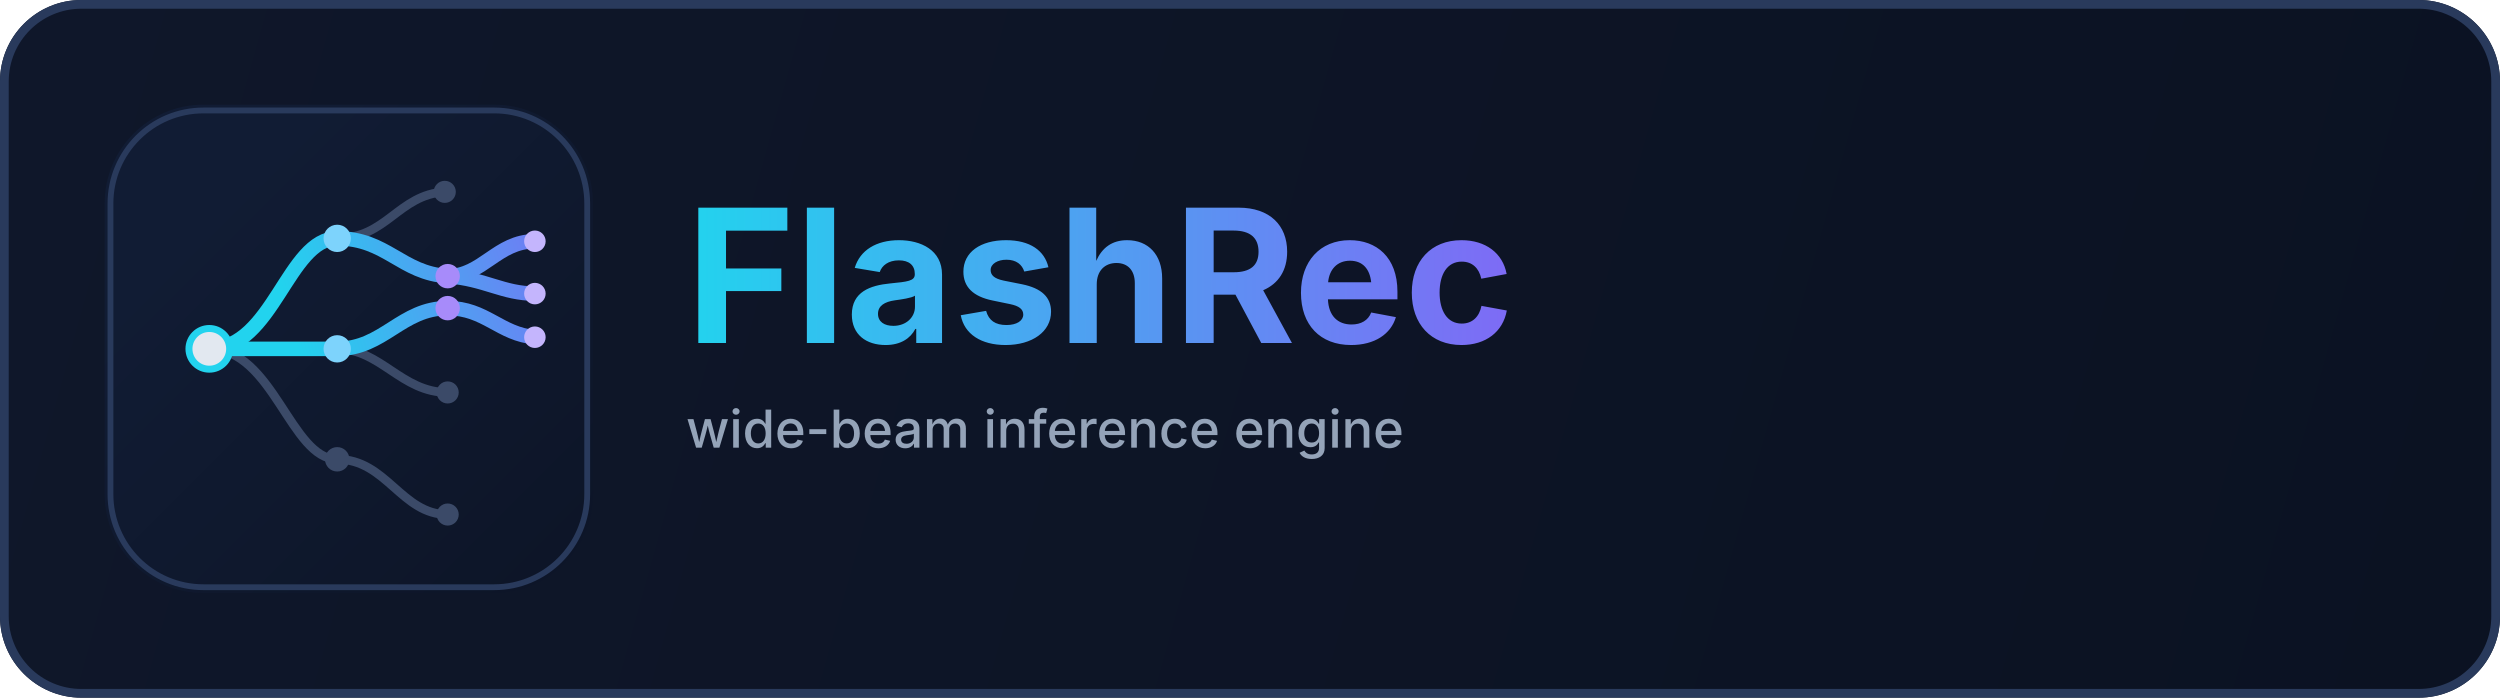
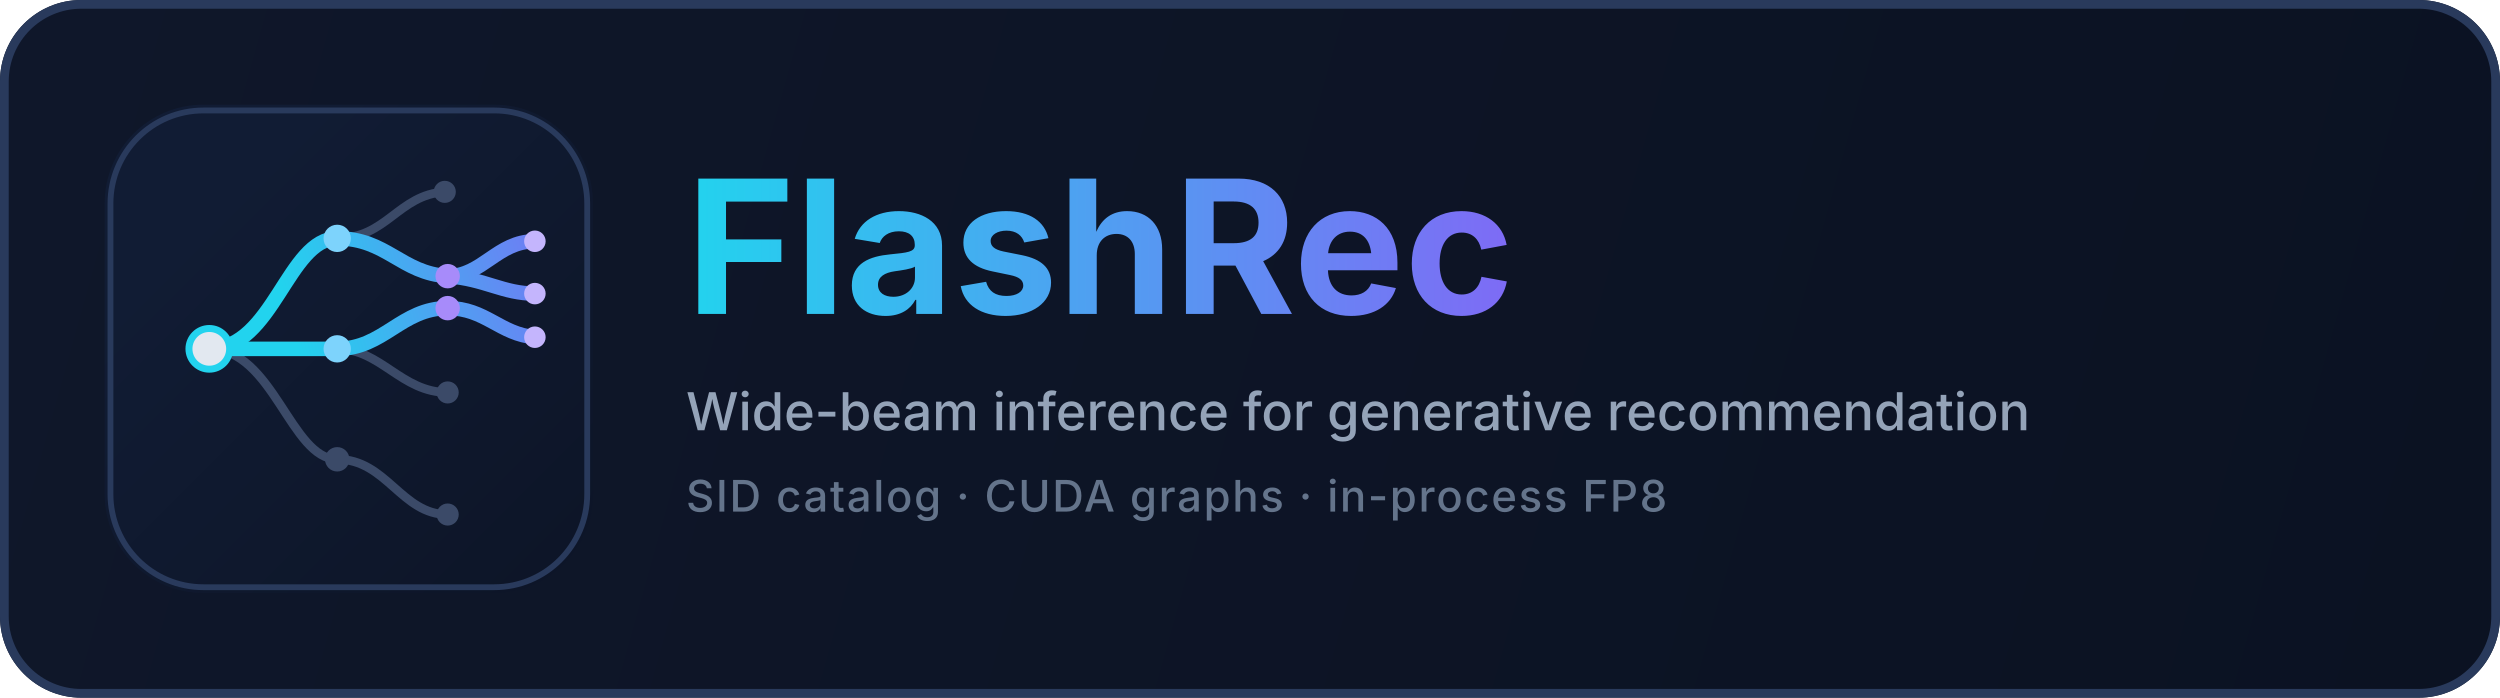
- <svg xmlns="http://www.w3.org/2000/svg" width="860" height="240" viewBox="0 0 860 240" fill="none" role="img" aria-label="FlashRec · mini-sglang">
+ <svg xmlns="http://www.w3.org/2000/svg" width="860" height="240" viewBox="0 0 860 240" fill="none" role="img" aria-label="FlashRec">
  <defs>
    <linearGradient id="bn-bg" x1="36" y1="36" x2="212" y2="212" gradientUnits="userSpaceOnUse">
      <stop offset="0" stop-color="#111c34" />
      <stop offset="1" stop-color="#0b1222" />
    </linearGradient>
    <linearGradient id="bn-card" x1="0" y1="0" x2="860" y2="240" gradientUnits="userSpaceOnUse">
      <stop offset="0" stop-color="#0f172a" />
      <stop offset="1" stop-color="#0b1222" />
    </linearGradient>
    <linearGradient id="bn-beam" x1="76" y1="120" x2="196" y2="88" gradientUnits="userSpaceOnUse">
      <stop offset="0" stop-color="#22d3ee" />
      <stop offset="1" stop-color="#8b5cf6" />
    </linearGradient>
    <linearGradient id="bn-word" x1="236" y1="90" x2="560" y2="90" gradientUnits="userSpaceOnUse">
      <stop offset="0" stop-color="#22d3ee" />
      <stop offset="1" stop-color="#8b5cf6" />
    </linearGradient>
  </defs>
  <rect width="860" height="240" rx="28" fill="url(#bn-card)" />
  <rect x="1.5" y="1.5" width="857" height="237" rx="26.5" stroke="#293a5c" stroke-width="3" />
  <g transform="translate(36,36)">
    <rect width="168" height="168" rx="34" fill="url(#bn-bg)" />
    <rect x="2" y="2" width="164" height="164" rx="32" stroke="#293a5c" stroke-width="2" />
    <g stroke="#3b4a68" stroke-width="3" stroke-linecap="round" fill="none">
      <path d="M36 84 C 58 84 64 122 80 122" />
      <path d="M80 122 C 97 122 102 141 118 141" />
      <path d="M80 46 C 97 46 101 31 117 30" />
      <path d="M80 84 C 95 84 102 99 118 99" />
    </g>
    <g fill="#3b4a68">
      <circle cx="80" cy="122" r="4.2" />
      <circle cx="118" cy="141" r="3.8" />
      <circle cx="117" cy="30" r="3.8" />
      <circle cx="118" cy="99" r="3.8" />
    </g>
    <g stroke="url(#bn-beam)" stroke-width="5" stroke-linecap="round" fill="none">
      <path d="M36 84 C 58 84 63 46 80 46" />
      <path d="M80 46 C 97 46 102 58 118 59" />
      <path d="M118 59 C 130 59 135 47 148 47" />
      <path d="M36 84 C 59 84 64 84 80 84" />
      <path d="M80 84 C 96 84 102 70 118 70" />
      <path d="M118 70 C 131 70 136 79 148 80" />
      <path d="M118 59 C 131 60 137 65 148 65" />
    </g>
    <circle cx="36" cy="84" r="7" fill="#e2e8f0" />
    <circle cx="36" cy="84" r="7" stroke="url(#bn-beam)" stroke-width="2.4" />
    <g fill="#7dd3fc">
      <circle cx="80" cy="46" r="4.7" />
      <circle cx="80" cy="84" r="4.7" />
    </g>
    <g fill="#a78bfa">
      <circle cx="118" cy="59" r="4.2" />
      <circle cx="118" cy="70" r="4.2" />
    </g>
    <g fill="#c4b5fd">
      <circle cx="148" cy="47" r="3.7" />
      <circle cx="148" cy="65" r="3.7" />
      <circle cx="148" cy="80" r="3.7" />
    </g>
  </g>
-   <text x="236" y="118" font-size="64" font-weight="700" font-family="Inter, Segoe UI, Helvetica Neue, Arial, sans-serif" fill="url(#bn-word)">FlashRec</text>
-   <text x="236" y="154" font-size="18" font-weight="500" font-family="Inter, Segoe UI, Helvetica Neue, Arial, sans-serif" fill="#94a3b8">wide-beam inference engine</text>
+   <text x="236" y="108" font-size="64" font-weight="700" font-family="Inter, Segoe UI, Helvetica Neue, Arial, sans-serif" fill="url(#bn-word)">FlashRec</text>
+   <text x="236" y="148" font-size="18" font-weight="500" font-family="Inter, Segoe UI, Helvetica Neue, Arial, sans-serif" fill="#94a3b8">Wide-beam inference for generative recommendation</text>
+   <text x="236" y="176" font-size="15" font-weight="500" font-family="Inter, Segoe UI, Helvetica Neue, Arial, sans-serif" fill="#64748b" letter-spacing="0.04em">SID catalog · CUDA graphs · in-process FP8</text>
</svg>
